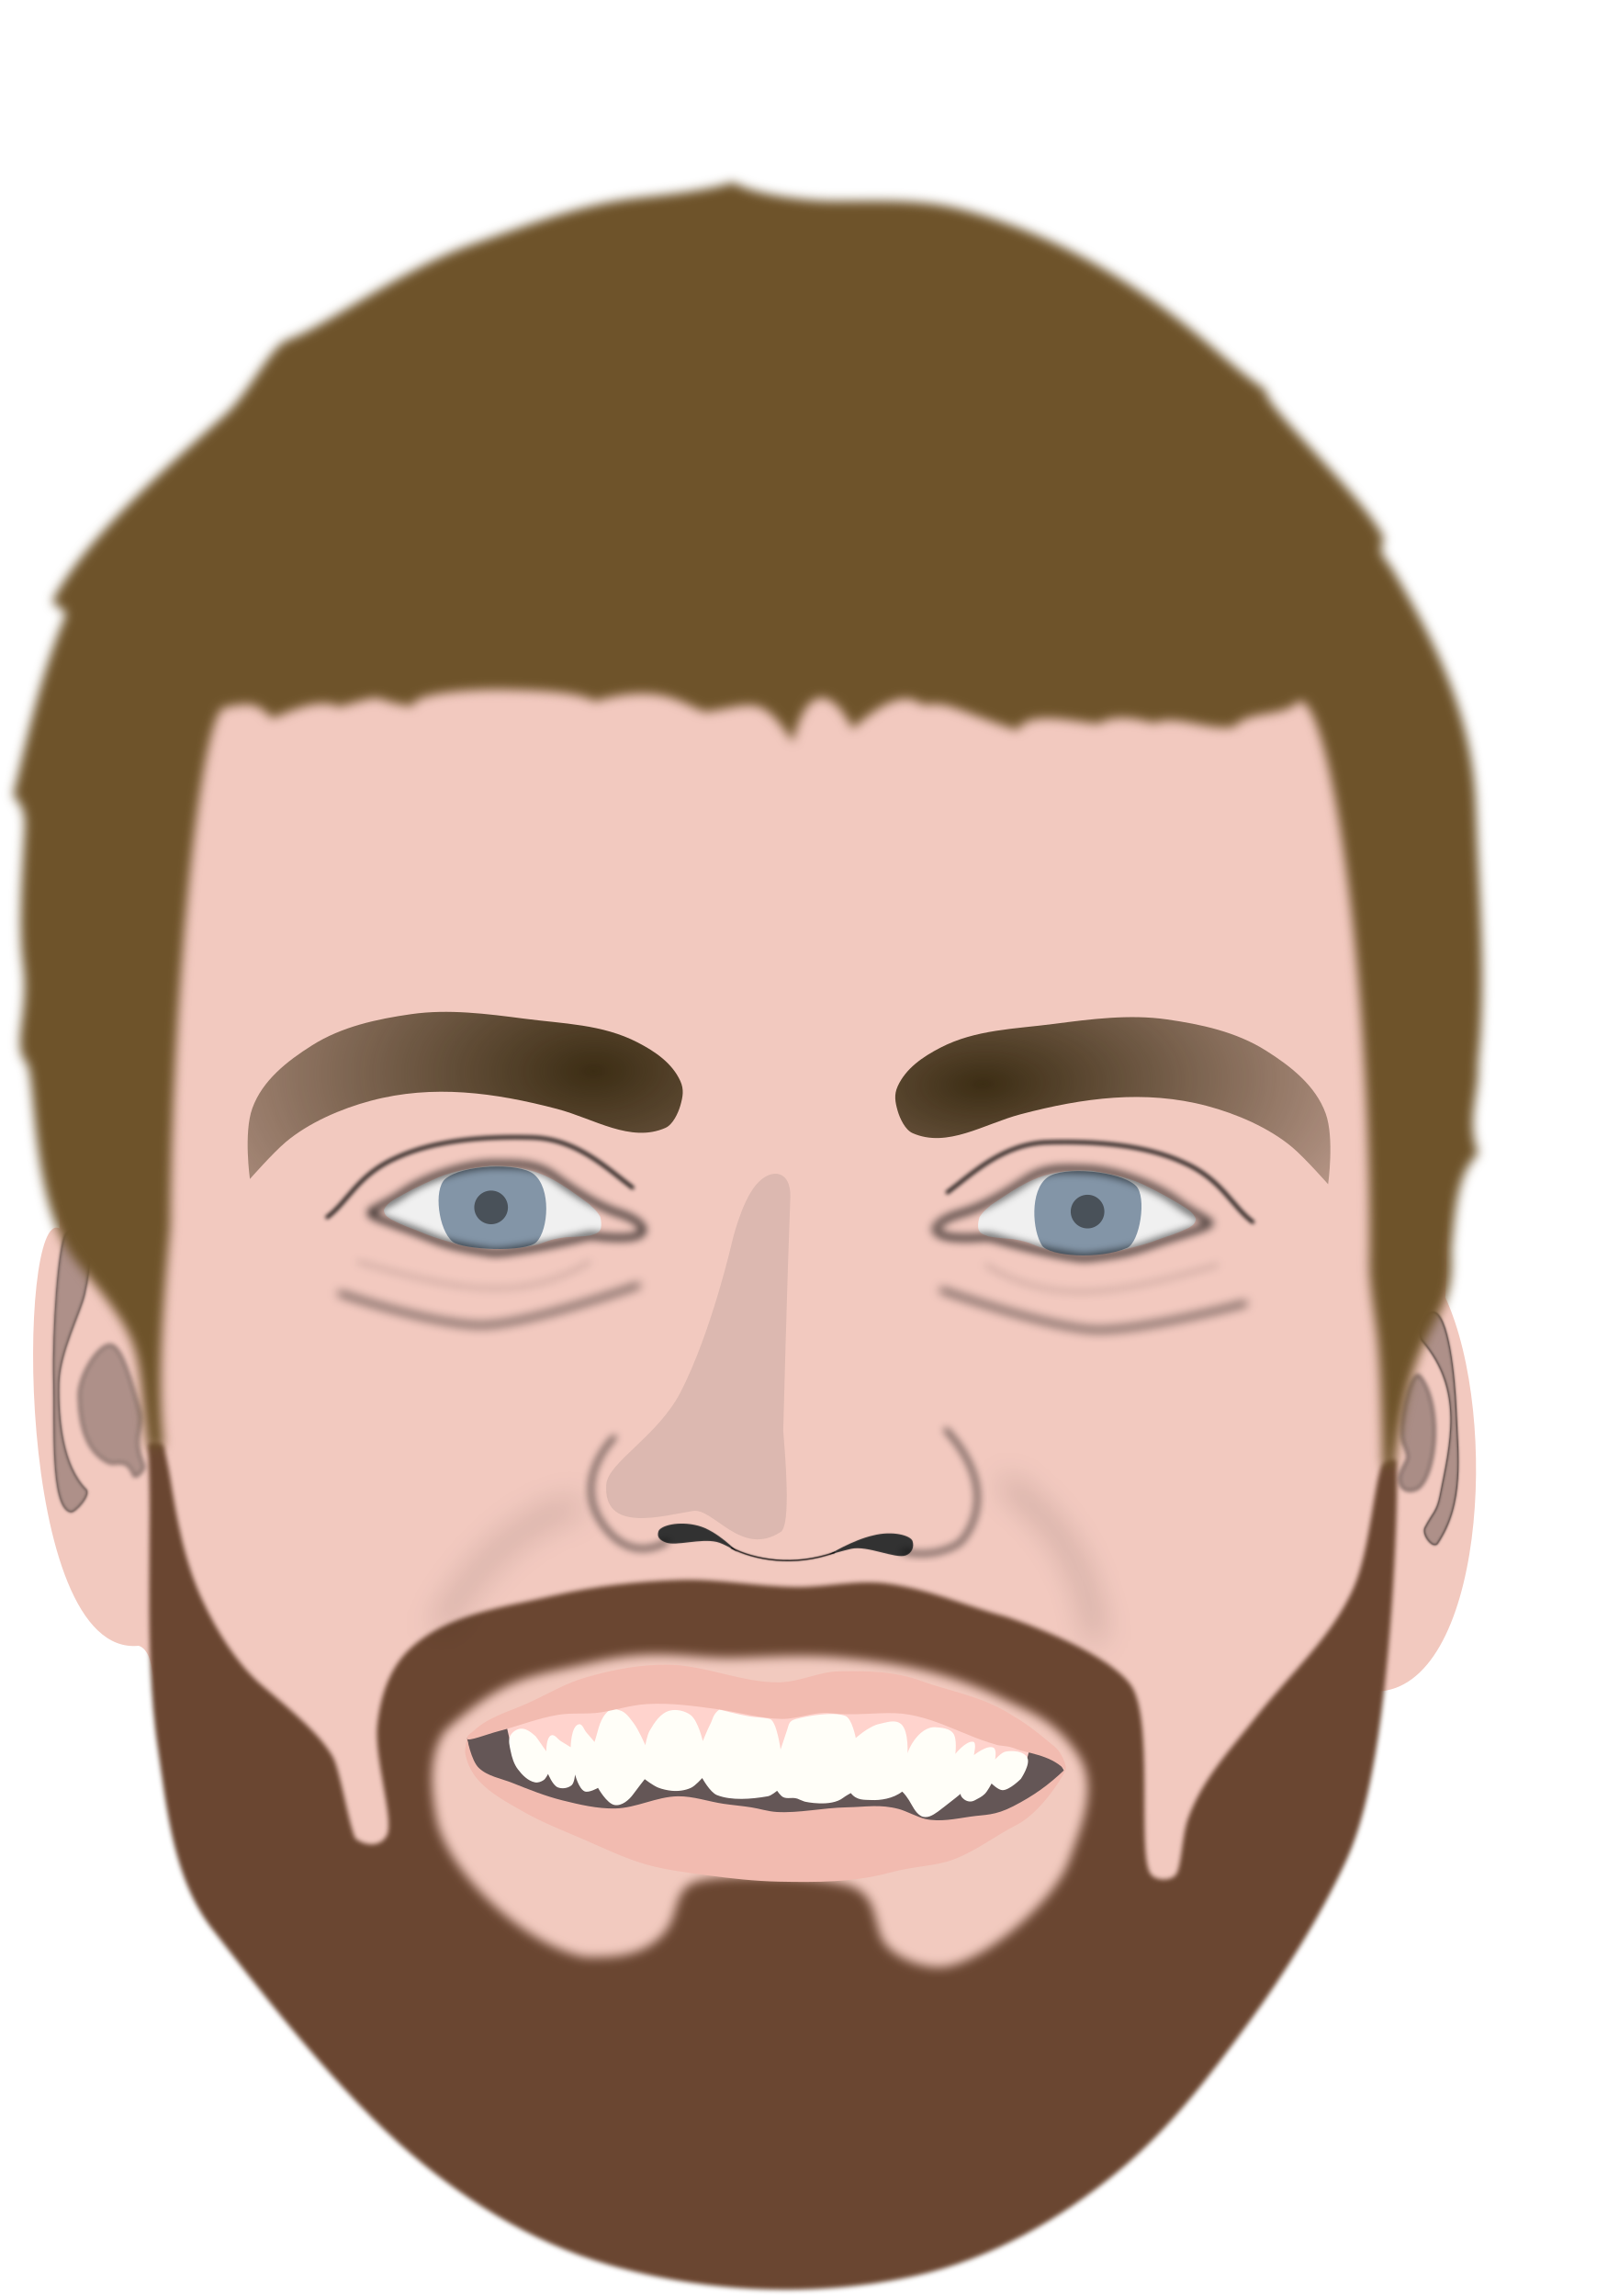
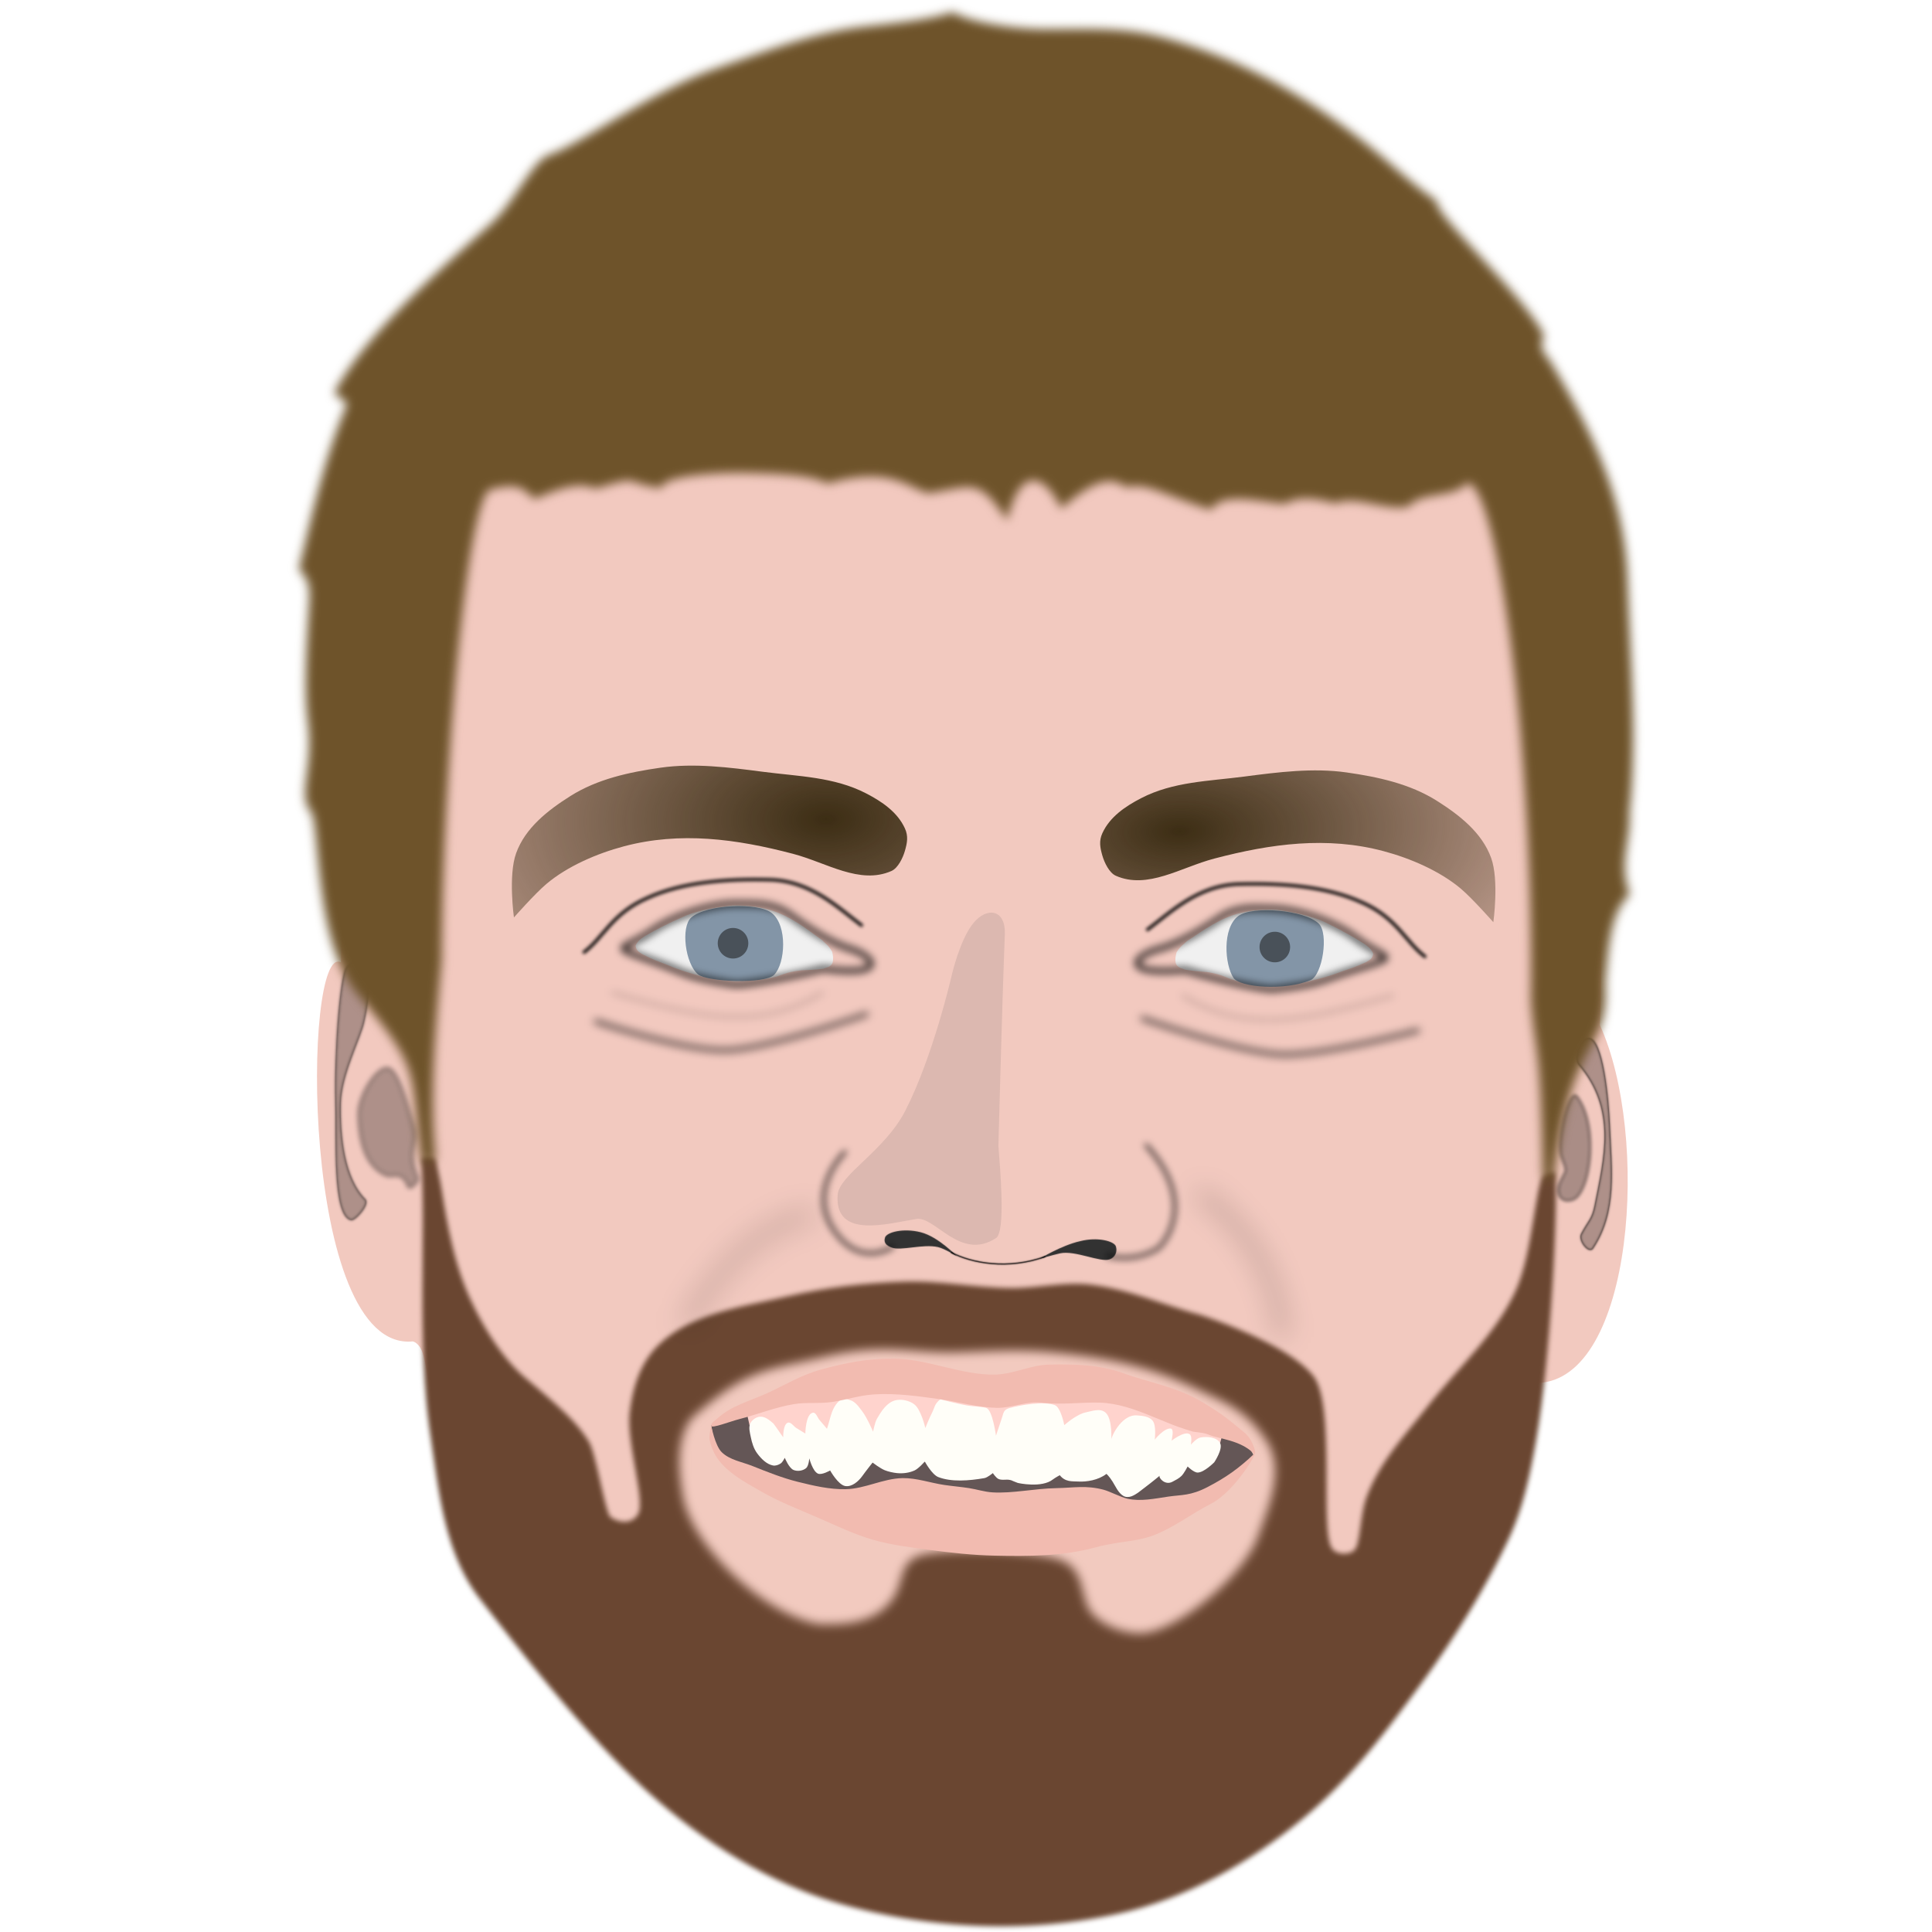
- <svg xmlns="http://www.w3.org/2000/svg" xmlns:ns1="http://www.openswatchbook.org/uri/2009/osb" xmlns:xlink="http://www.w3.org/1999/xlink" width="120.796mm" height="171.357mm" viewBox="0 0 120.796 171.357" version="1.1" id="face">
+ <svg xmlns="http://www.w3.org/2000/svg" xmlns:ns1="http://www.openswatchbook.org/uri/2009/osb" xmlns:xlink="http://www.w3.org/1999/xlink" width="600" height="600" viewBox="0 0 158.75 158.75" version="1.1" id="face">
  <defs id="defs2">
    <linearGradient id="linearGradient878" ns1:paint="gradient">
      <stop style="stop-color:#3f3730;stop-opacity:1;" offset="0" id="stop874" />
      <stop style="stop-color:#3f3730;stop-opacity:0;" offset="1" id="stop876" />
    </linearGradient>
    <linearGradient id="linearGradient1075">
      <stop style="stop-color:#3c2d14;stop-opacity:1;" offset="0" id="stop1071" />
      <stop style="stop-color:#3c2d14;stop-opacity:0;" offset="1" id="stop1073" />
    </linearGradient>
    <filter style="color-interpolation-filters:sRGB" id="filter4803" x="-0.009" width="1.018" y="-0.01" height="1.021">
      <feGaussianBlur stdDeviation="0.44" id="feGaussianBlur4805" />
    </filter>
    <filter style="color-interpolation-filters:sRGB" id="filter4784" x="-0.094" width="1.188" y="-0.044" height="1.088">
      <feGaussianBlur stdDeviation="0.21" id="feGaussianBlur4786" />
    </filter>
    <filter style="color-interpolation-filters:sRGB" id="filter4746" x="-0.106" width="1.212" y="-0.014" height="1.027">
      <feGaussianBlur stdDeviation="0.129" id="feGaussianBlur4748" />
    </filter>
    <filter style="color-interpolation-filters:sRGB" id="filter4750" x="-0.085" width="1.171" y="-0.014" height="1.028">
      <feGaussianBlur stdDeviation="0.109" id="feGaussianBlur4752" />
    </filter>
    <filter style="color-interpolation-filters:sRGB" id="filter4712" x="-0.129" width="1.257" y="-0.039" height="1.078">
      <feGaussianBlur stdDeviation="0.152" id="feGaussianBlur4714" />
    </filter>
    <radialGradient xlink:href="#linearGradient1075" id="radialGradient1077-9" cx="345.059" cy="208.269" fx="345.059" fy="208.269" r="16.239" gradientTransform="matrix(-3.112419,0.04493898,-0.02599922,-1.800685,1316.69,572.4711)" gradientUnits="userSpaceOnUse" />
    <radialGradient xlink:href="#linearGradient1075" id="radialGradient1079-3" cx="372.77" cy="205.434" fx="372.77" fy="205.434" r="16.239" gradientTransform="matrix(2.799688,-0.08521338,0.0437756,1.438246,-786.2816,-49.77381)" gradientUnits="userSpaceOnUse" />
    <filter style="color-interpolation-filters:sRGB" id="filter4188" x="-0.048" width="1.095" y="-0.412" height="1.823">
      <feGaussianBlur stdDeviation="0.371" id="feGaussianBlur4190" />
    </filter>
    <filter style="color-interpolation-filters:sRGB" id="filter4116" x="-0.041" width="1.082" y="-0.305" height="1.61">
      <feGaussianBlur stdDeviation="0.413" id="feGaussianBlur4118" />
    </filter>
    <filter style="color-interpolation-filters:sRGB" id="filter4152" x="-0.016" width="1.032" y="-0.061" height="1.121">
      <feGaussianBlur stdDeviation="0.164" id="feGaussianBlur4154" />
    </filter>
    <filter style="color-interpolation-filters:sRGB" id="filter2700" x="-0.04" width="1.08" y="-0.122" height="1.244">
      <feGaussianBlur stdDeviation="0.364" id="feGaussianBlur2702" />
    </filter>
    <filter style="color-interpolation-filters:sRGB" id="filter2752" x="-0.057" width="1.113" y="-0.099" height="1.198">
      <feGaussianBlur stdDeviation="0.148" id="feGaussianBlur2754" />
    </filter>
    <filter style="color-interpolation-filters:sRGB" id="filter4188-5" x="-0.048" width="1.095" y="-0.412" height="1.823">
      <feGaussianBlur stdDeviation="0.371" id="feGaussianBlur4190-5" />
    </filter>
    <filter style="color-interpolation-filters:sRGB" id="filter4116-2" x="-0.041" width="1.082" y="-0.305" height="1.61">
      <feGaussianBlur stdDeviation="0.413" id="feGaussianBlur4118-7" />
    </filter>
    <filter style="color-interpolation-filters:sRGB" id="filter4152-1" x="-0.016" width="1.032" y="-0.061" height="1.121">
      <feGaussianBlur stdDeviation="0.164" id="feGaussianBlur4154-5" />
    </filter>
    <filter style="color-interpolation-filters:sRGB" id="filter2700-4" x="-0.04" width="1.08" y="-0.122" height="1.244">
      <feGaussianBlur stdDeviation="0.364" id="feGaussianBlur2702-0" />
    </filter>
    <filter style="color-interpolation-filters:sRGB" id="filter2752-1" x="-0.057" width="1.113" y="-0.099" height="1.198">
      <feGaussianBlur stdDeviation="0.148" id="feGaussianBlur2754-3" />
    </filter>
    <filter style="color-interpolation-filters:sRGB" id="filter6158" x="-0.026" width="1.051" y="-0.354" height="1.708">
      <feGaussianBlur stdDeviation="0.079" id="feGaussianBlur6160" />
    </filter>
    <filter style="color-interpolation-filters:sRGB" id="filter6120" x="-0.122" width="1.243" y="-0.082" height="1.164">
      <feGaussianBlur stdDeviation="0.311" id="feGaussianBlur6122" />
    </filter>
    <filter style="color-interpolation-filters:sRGB" id="filter6124" x="-0.126" width="1.252" y="-0.072" height="1.144">
      <feGaussianBlur stdDeviation="0.311" id="feGaussianBlur6126" />
    </filter>
    <filter style="color-interpolation-filters:sRGB" id="filter6140" x="-0.02" width="1.041" y="-0.076" height="1.152">
      <feGaussianBlur stdDeviation="0.058" id="feGaussianBlur6142" />
    </filter>
    <filter style="color-interpolation-filters:sRGB" id="filter6136" x="-0.022" width="1.043" y="-0.061" height="1.122">
      <feGaussianBlur stdDeviation="0.058" id="feGaussianBlur6138" />
    </filter>
    <filter style="color-interpolation-filters:sRGB" id="filter1146" x="-0.396" width="1.792" y="-0.228" height="1.455">
      <feGaussianBlur stdDeviation="1.214" id="feGaussianBlur1148" />
    </filter>
    <filter style="color-interpolation-filters:sRGB" id="filter1170" x="-0.271" width="1.542" y="-0.31" height="1.62">
      <feGaussianBlur stdDeviation="1.276" id="feGaussianBlur1172" />
    </filter>
    <filter style="color-interpolation-filters:sRGB" id="filter6366" x="-0.019" width="1.038" y="-0.032" height="1.064">
      <feGaussianBlur stdDeviation="0.424" id="feGaussianBlur6368" />
    </filter>
    <filter style="color-interpolation-filters:sRGB" id="filter6386" x="-0.005" width="1.01" y="-0.007" height="1.015">
      <feGaussianBlur stdDeviation="0.211" id="feGaussianBlur6388" />
    </filter>
  </defs>
-   <g style="display:inline;opacity:1" id="g5798" transform="translate(-389.7048,-120.2944)">
+   <g style="display:inline;opacity:1" id="g5798" transform="translate(-366.1279,-132.9017)">
    <g id="face" transform="matrix(1,0,0,1.000001,196.6993,-12.72498)">
      <path id="path4841" d="m 250.366,161.344 c -5.866,0.205 -11.723,1.021 -17.378,2.325 -9.264,2.137 -19.651,4.676 -25.983,11.767 -5.49,6.148 -6.007,15.444 -7.598,23.532 -1.66,8.442 -1.961,25.737 -1.961,25.737 -3.161,-1.761 -3.384,32.046 5.899,31.144 0,0 0.564,0.086 0.853,1.076 0.441,1.512 0.79,4.893 1.827,11.411 0,0 0.492,6.372 6.375,12.255 23.109,33.857 58.103,26.295 73.304,3.522 1.946,-2.915 6.385,-7.868 8.99,-17.288 0,0 1.083,-4.273 1.045,-7.56 7.958,-0.206 9.284,-20.377 5.148,-29.414 0,0 1.918,-41.472 -9.805,-56.621 -5.214,-6.738 -14.933,-8.86 -23.286,-10.54 -5.69,-1.144 -11.563,-1.551 -17.428,-1.346 z" style="display:inline;opacity:1;fill:#f2c9bf;fill-opacity:1;stroke:none;stroke-width:0.245;stroke-linecap:butt;stroke-linejoin:miter;stroke-miterlimit:4;stroke-dasharray:none;stroke-opacity:1" />
      <path id="path6346" d="m 398.598,222.826 c -0.278,0.02 -0.5,0.19 -0.477,0.521 0.426,5.999 -0.411,16.099 0.779,24.094 0.759,5.098 1.253,10.621 4.424,14.686 3.092,3.964 9.117,11.89 14.971,17.18 4.85,4.383 10.682,8.03 16.965,9.836 7.952,2.286 16.735,2.674 24.807,0.855 5.951,-1.341 11.559,-4.515 16.252,-8.412 4.22,-3.504 7.31,-7.622 10.551,-12.047 2.827,-3.86 5.675,-8.424 7.699,-12.76 1.273,-2.727 1.908,-5.73 2.424,-8.695 1.347,-7.746 1.923,-20.589 1.711,-23.523 -0.041,-0.569 -0.835,-0.339 -1.141,0.143 -0.615,0.966 -0.943,6.738 -2.281,9.836 -1.722,3.987 -5.159,6.992 -7.842,10.408 -2.086,2.656 -4.304,4.971 -5.484,8.135 -0.582,1.559 -0.546,4.184 -1.074,4.695 -0.479,0.464 -1.622,0.41 -1.996,-0.143 -1.113,-1.646 0.36,-12.725 -1.645,-15.289 -2.305,-2.949 -9.988,-5.418 -9.988,-5.418 -3.47,-0.93 -6.05,-2.19 -9.609,-2.674 -2.403,-0.326 -4.846,0.311 -7.271,0.285 -3.142,-0.034 -6.268,-0.671 -9.408,-0.57 -3.446,0.11 -6.907,0.502 -10.266,1.283 -3.967,0.923 -8.396,1.439 -11.396,4.193 -1.724,1.583 -2.437,3.839 -2.699,6.164 -0.303,2.695 1.397,7.74 0.762,8.941 -0.444,0.839 -1.55,0.96 -2.539,0.25 -0.589,-1.306 -1.228,-5.617 -1.857,-6.654 -1.021,-1.683 -2.655,-3.138 -5.633,-5.648 -2.036,-1.717 -3.752,-4.542 -4.865,-6.961 -1.417,-3.078 -2.042,-6.49 -2.566,-9.838 -0.133,-0.846 -0.498,-2.494 -0.498,-2.494 -0.196,-0.269 -0.529,-0.399 -0.807,-0.379 z" style="display:inline;opacity:1;fill:#6a4631;fill-opacity:1;fill-rule:evenodd;stroke:none;stroke-width:0.286;stroke-linecap:butt;stroke-linejoin:miter;stroke-miterlimit:4;stroke-dasharray:none;stroke-opacity:1;filter:url(#filter6386)" transform="matrix(0.9264269,0,0,0.9264269,-164.7804,34.18248)" />
      <path transform="matrix(0.9264269,0,0,0.9264269,-164.7804,34.18248)" id="path6348" d="m 422.072,246.087 c 4.935,-4.47 6.809,-4.279 11.59,-5.423 5.506,-1.318 7.883,-0.338 11.791,-0.423 2.639,-0.057 5.302,-0.308 8.517,-0.017 4.851,0.438 8.755,1.204 13.123,3.358 1.961,0.967 4.126,1.616 5.993,4.513 1.62,2.515 0.258,5.666 -0.754,8.481 -1.163,3.237 -6.533,7.931 -9.866,8.531 -1.718,0.31 -4.591,-0.769 -5.25,-2.317 -0.62,-1.456 -0.466,-3.069 -2.004,-3.947 -1.839,-1.05 -11.379,-1.4 -13.292,-0.411 -1.421,0.734 -1.057,2.486 -2.097,3.821 -1.842,2.363 -4.953,2.068 -6.416,2.103 -4.85,-0.85 -11.14,-6.812 -12.049,-11.139 -0.437,-2.348 -0.706,-5.207 0.713,-7.128 z" style="display:inline;opacity:1;fill:#f2cabf;fill-opacity:1;stroke:none;stroke-width:0.265px;stroke-linecap:butt;stroke-linejoin:miter;stroke-opacity:1;filter:url(#filter6366)" />
      <path id="path842" d="m 227.865,262.744 0.372,2.118 2.574,1.838 13.604,3.064 21.632,-0.49 5.331,-2.574 1.042,-1.532 -0.674,-1.226 -14.768,-4.841 -20.774,0.858 z" style="display:inline;opacity:1;fill:#645656;fill-opacity:1;stroke:none;stroke-width:0.245px;stroke-linecap:butt;stroke-linejoin:miter;stroke-opacity:1" />
      <path id="path839" d="m 231.056,262.901 -0.306,-1.348 10.601,-3.064 9.743,1.103 12.685,1.164 6.25,2.145 -0.345,1.3 c -13.292,2.83 -28.782,2.233 -38.628,-1.3 z" style="display:inline;opacity:1;fill:#ffd3cd;fill-opacity:1;stroke:none;stroke-width:0.245px;stroke-linecap:butt;stroke-linejoin:miter;stroke-opacity:1" />
      <path id="path2174" d="m 269.684,264.201 c -0.271,-0.493 -1.072,-0.559 -1.625,-0.455 -0.32,0.06 -0.779,0.588 -0.779,0.588 0,0 0.14,-0.717 -0.109,-0.869 -0.447,-0.272 -1.473,0.542 -1.473,0.542 0,-0.073 0.235,-0.951 -0.065,-0.997 -0.529,-0.081 -1.322,0.91 -1.322,0.91 0,0 0.156,-1.153 -0.173,-1.56 -0.287,-0.355 -0.844,-0.402 -1.3,-0.433 -1.33,-0.09 -2.237,2.003 -2.102,2.123 0,0 0.138,-1.845 -0.477,-2.362 -0.443,-0.372 -1.081,-0.118 -1.647,-2e-5 -0.335,0.07 -0.638,0.257 -0.932,0.433 -0.287,0.173 -0.802,0.607 -0.802,0.607 0,0 -0.272,-1.454 -0.78,-1.647 -0.873,-0.332 -2.768,-0.019 -3.705,0.238 -0.493,0.135 -0.492,0.352 -0.628,0.78 -0.143,0.449 -0.498,1.495 -0.498,1.495 0,0 -0.278,-2.075 -0.78,-2.275 -0.265,-0.106 -1.081,-0.122 -1.552,-0.2 -0.802,-0.132 -2.239,-0.515 -2.239,-0.515 -0.486,0.371 -0.476,0.708 -0.672,1.083 -0.215,0.413 -0.563,1.278 -0.563,1.278 0,0 -0.34,-1.514 -0.91,-1.95 -0.402,-0.307 -1.072,-0.457 -1.56,-0.325 -0.702,0.19 -1.126,0.868 -1.495,1.495 -0.19,0.324 -0.325,1.083 -0.325,1.083 0,0 -0.502,-1.17 -0.888,-1.668 -0.282,-0.364 -0.573,-0.818 -1.018,-0.932 -0.353,-0.09 -0.599,-0.285 -1.062,0.26 -0.489,0.576 -0.576,1.389 -0.823,2.102 0,0 -0.399,-0.481 -0.607,-0.715 -0.183,-0.206 -0.293,-0.663 -0.563,-0.607 -0.593,0.123 -0.607,1.712 -0.607,1.712 0,0 -0.49,-0.304 -0.737,-0.455 -0.238,-0.145 -0.454,-0.532 -0.715,-0.433 -0.389,0.148 -0.368,1.192 -0.368,1.192 -0.277,-0.365 -0.531,-0.777 -0.802,-1.127 -0.307,-0.267 -0.677,-0.583 -1.083,-0.563 -0.318,0.015 -0.652,0.239 -0.802,0.52 -0.18,0.338 -0.054,0.773 0.022,1.148 0.096,0.48 0.246,0.975 0.542,1.365 0.324,0.427 0.753,0.871 1.278,0.975 0.22,0.043 0.466,-0.046 0.65,-0.173 0.153,-0.106 0.325,-0.455 0.325,-0.455 0,0 0.339,0.837 0.715,0.997 0.322,0.137 0.772,0.074 1.04,-0.152 0.215,-0.181 0.26,-0.802 0.26,-0.802 0,0 0.271,1.069 0.715,1.257 0.316,0.133 0.997,-0.26 0.997,-0.26 0,0 0.652,1.174 1.235,1.278 0.543,0.097 1.099,-0.387 1.408,-0.823 0.266,-0.375 0.845,-1.105 0.845,-1.105 0,0 0.611,0.47 0.997,0.628 0.29,0.119 0.707,0.208 1.018,0.238 0.479,0.046 0.992,-0.018 1.43,-0.217 0.34,-0.154 0.845,-0.737 0.845,-0.737 0,0 0.582,1.074 1.105,1.278 1.075,0.42 2.53,0.307 3.791,0.087 0.265,-0.046 0.693,-0.412 0.693,-0.412 0,0 0.257,0.381 0.455,0.477 0.287,0.139 0.642,0.015 0.953,0.087 0.218,0.05 0,0 0.628,0.238 0.06,0.023 1.982,0.443 2.903,-0.282 0.173,-0.136 0.563,-0.347 0.563,-0.347 0.456,0.573 1.005,0.492 1.538,0.52 0.655,0.034 1.622,-0.105 2.295,-0.628 0,0 0.194,0.143 0.509,0.64 0.24,0.379 0.463,0.935 0.9,1.18 0.189,0.106 0.447,0.097 0.65,0.022 0.413,-0.152 0.817,-0.518 1.17,-0.78 0.419,-0.311 1.148,-0.91 1.148,-0.91 -0.115,0.153 0.432,0.821 1.04,0.498 0.262,-0.139 0.539,-0.271 0.749,-0.48 0.22,-0.218 0.507,-0.777 0.507,-0.777 0,0 0.503,0.5 0.823,0.498 0.535,-0.003 1.365,-0.845 1.365,-0.845 0,0 0.742,-1.099 0.477,-1.582 z" style="display:inline;opacity:1;fill:#fffef8;fill-opacity:1;stroke:none;stroke-width:0.074;stroke-linecap:butt;stroke-linejoin:miter;stroke-miterlimit:4;stroke-dasharray:none;stroke-opacity:1" />
      <path id="path2181" d="m 250.965,268.252 c 1.676,0.1 3.451,-0.314 5.243,-0.347 1.488,-0.027 2.461,-0.251 3.9,0.13 0.506,0.134 1.439,0.623 1.95,0.737 1.101,0.245 2.264,-0.01 3.38,-0.173 1.088,-0.159 1.804,-0.055 3.206,-0.78 1.524,-0.788 2.595,-1.554 3.846,-2.741 0.381,-0.361 -1.501,3.062 -3.586,4.127 -1.621,0.829 -2.898,1.855 -4.539,2.518 -1.525,0.617 -2.918,0.508 -4.968,1.062 -2.68,0.725 -5.483,0.724 -8.258,0.666 -1.798,-0.037 -3.591,-0.238 -5.373,-0.477 -1.542,-0.206 -3.098,-0.394 -4.593,-0.823 -1.601,-0.46 -3.107,-1.203 -4.636,-1.863 -1.519,-0.655 -3.071,-1.257 -4.506,-2.08 -1.161,-0.666 -2.393,-1.307 -3.293,-2.297 -0.514,-0.565 -0.832,-1.205 -0.997,-1.95 -0.078,-0.354 0.125,-1.219 0.125,-1.219 0,0 0.305,1.667 0.871,2.215 0.66,0.638 1.66,0.787 2.513,1.127 1.222,0.486 2.45,0.982 3.726,1.3 1.29,0.321 2.614,0.633 3.943,0.607 1.589,-0.031 3.091,-0.887 4.68,-0.91 1.156,-0.017 2.279,0.396 3.423,0.563 0.677,0.099 1.36,0.155 2.037,0.26 0.638,0.099 1.262,0.308 1.907,0.347 z" style="display:inline;opacity:1;fill:#f2bbb0;fill-opacity:1;stroke:none;stroke-width:0.074;stroke-linecap:butt;stroke-linejoin:miter;stroke-miterlimit:4;stroke-dasharray:none;stroke-opacity:1" />
      <path id="path2179" d="m 251.339,261.308 c -1.565,-0.027 -3.093,-0.484 -4.642,-0.704 -1.78,-0.252 -3.639,-0.516 -5.433,-0.403 -1.202,0.076 -2.217,0.427 -3.406,0.616 -1.051,0.167 -2.137,0.012 -3.187,0.184 -1.526,0.25 -2.975,0.843 -4.473,1.226 -0.773,0.197 -2.317,0.808 -2.329,0.552 -0.012,-0.265 0.31,-0.418 0.521,-0.613 1.095,-1.009 2.625,-1.411 3.983,-2.022 1.522,-0.685 2.835,-1.512 4.443,-1.961 2.115,-0.59 3.963,-0.953 6.159,-0.919 2.688,0.041 5.586,1.394 8.273,1.31 1.501,-0.047 2.88,-0.79 4.381,-0.82 2.153,-0.043 4.188,-0.006 6.189,0.735 1.929,0.715 4.33,1.087 6.434,2.359 1.275,0.771 1.867,1.178 3.464,2.523 0.741,0.625 1.058,2.029 0.694,1.66 -1.043,-1.057 -2.877,-1.197 -3.539,-1.47 -0.559,-0.231 -0.807,-0.206 -1.406,-0.295 0,0 -1.07,-0.315 -1.723,-0.584 -0.4,-0.165 -0.905,-0.364 -1.72,-0.7 -1.347,-0.555 -2.772,-1.06 -4.228,-1.103 -1.541,-0.045 -3.115,0.203 -4.78,0 -1.225,-0.149 -2.443,0.45 -3.677,0.429 z" style="display:inline;opacity:1;fill:#f2bbb0;fill-opacity:1;stroke:none;stroke-width:0.049;stroke-linecap:butt;stroke-linejoin:miter;stroke-miterlimit:4;stroke-dasharray:none;stroke-opacity:1" />
      <path transform="matrix(0.9264269,0,0,0.9264269,-164.7804,34.18248)" id="path4324" d="m 421.61,237.859 c 0,0 4.178,-8.533 11.291,-9.879" style="display:inline;opacity:1;fill:none;stroke:#000000;stroke-width:0.218;stroke-linecap:butt;stroke-linejoin:miter;stroke-miterlimit:4;stroke-dasharray:none;stroke-opacity:1;filter:url(#filter1170)" />
      <path transform="matrix(0.9264269,0,0,0.9264269,-164.7804,34.18248)" id="path4328" d="m 474.434,238.867 c -0.014,-0.207 0.147,-7.567 -7.359,-12.803" style="display:inline;opacity:1;fill:none;stroke:#000000;stroke-width:0.218;stroke-linecap:butt;stroke-linejoin:miter;stroke-miterlimit:4;stroke-dasharray:none;stroke-opacity:1;filter:url(#filter1146)" />
      <path transform="matrix(0.9264269,0,0,0.9264269,-164.7804,34.18248)" id="path6043" d="m 445.603,231.709 c 0,0 -1.613,-1.714 -3.176,-2.117 -1.563,-0.403 -3.024,0 -3.176,0.454 -0.151,0.454 0.092,0.721 0.605,0.907 0.832,0.302 2.754,-0.347 4.083,-0.05 0.601,0.134 1.663,0.806 1.663,0.806 z" style="display:inline;opacity:1;fill:#323232;fill-opacity:1;stroke:none;stroke-width:0.265px;stroke-linecap:butt;stroke-linejoin:miter;stroke-opacity:1;filter:url(#filter6136)" />
      <path transform="matrix(0.9264269,0,0,0.9264269,-164.7804,34.18248)" id="path6043-6" d="m 452.96,231.946 c -0.007,-0.004 1.946,-1.2 3.585,-1.565 1.563,-0.403 3.024,0 3.176,0.454 0.151,0.454 -0.039,0.97 -0.551,1.157 -0.832,0.302 -3.075,-0.828 -4.404,-0.532 -0.601,0.134 -1.806,0.486 -1.806,0.486 z" style="display:inline;opacity:1;fill:#323232;fill-opacity:1;stroke:none;stroke-width:0.265px;stroke-linecap:butt;stroke-linejoin:miter;stroke-opacity:1;filter:url(#filter6140)" />
      <path transform="matrix(0.9264269,0,0,0.9264269,-164.7804,34.18248)" id="path6060" d="m 462.337,221.78 c 5.041,5.494 1.21,9.174 1.21,9.174 0,0 -1.856,1.408 -4.679,0.702" style="display:inline;opacity:1;fill:none;stroke:#000000;stroke-width:0.238;stroke-linecap:butt;stroke-linejoin:miter;stroke-miterlimit:4;stroke-dasharray:none;stroke-opacity:1;filter:url(#filter6124)" />
      <path transform="matrix(0.9264269,0,0,0.9264269,-164.7804,34.18248)" id="path6062" d="m 440.028,230.811 c 0,0 -2.944,2.159 -5.364,-1.47 -2.419,-3.629 1.109,-6.956 1.109,-6.956" style="display:inline;opacity:1;fill:none;stroke:#000000;stroke-width:0.238;stroke-linecap:butt;stroke-linejoin:miter;stroke-miterlimit:4;stroke-dasharray:none;stroke-opacity:1;filter:url(#filter6120)" />
      <path transform="matrix(0.9264269,0,0,0.9264269,-164.7804,34.18248)" id="path6144" d="m 445.099,231.369 c 1.843,0.976 5.087,1.566 8.365,0.375" style="display:inline;opacity:1;fill:none;stroke:#000000;stroke-width:0.106;stroke-linecap:butt;stroke-linejoin:miter;stroke-miterlimit:4;stroke-dasharray:none;stroke-opacity:1;filter:url(#filter6158)" />
      <path id="path6339" d="m 238.258,243.805 c -0.263,3.675 4.157,2.344 6.472,1.981 1.544,-0.242 3.598,3.493 6.546,1.568 0.791,-0.517 0.337,-5.655 0.19,-7.577 0,0 0.296,-11.429 0.528,-17.368 0.082,-2.085 -1.473,-2.286 -2.581,-0.938 -1.108,1.348 -1.77,4.244 -1.77,4.244 0,0 -1.529,6.704 -3.831,11.187 -1.695,3.3 -5.436,5.263 -5.554,6.904 z" style="display:inline;opacity:1;fill:#525252;fill-opacity:0.133;stroke:none;stroke-width:0.245px;stroke-linecap:butt;stroke-linejoin:miter;stroke-opacity:1" />
      <path transform="matrix(-0.9264269,0,0,0.9264269,803.5894,28.89146)" id="path943-2" d="m 581.402,211.947 c 2.272,-0.156 1.622,-0.754 0.251,-1.462 l -4.469,-2.13 -0.556,3.526 z" style="display:inline;opacity:1;fill:none;fill-opacity:1;stroke:none;stroke-width:0.265;stroke-linecap:butt;stroke-linejoin:miter;stroke-miterlimit:4;stroke-dasharray:none;stroke-opacity:1;filter:url(#filter2752-1)" />
      <path id="path876-5" d="m 266.958,222.961 c 1.39,-0.914 2.725,-1.917 4.427,-2.321 0.974,-0.249 1.981,-0.292 3.002,-0.252 1.336,0.206 2.656,0.453 3.864,0.996 1.591,0.763 2.465,1.292 3.269,1.797 0.388,0.255 0.651,0.53 0.748,0.831 -0.105,0.483 -0.348,0.49 -0.546,0.651 -0.986,0.462 -1.449,0.581 -2.047,0.788 -0.898,0.349 -1.703,0.568 -2.479,0.749 -1.112,0.314 -2.107,0.365 -3.094,0.4 -1.082,-0.057 -2.163,-0.145 -3.236,-0.43 -0.749,-0.203 -0.857,-0.445 -2.272,-0.674 -0.577,-0.051 -1.243,-0.092 -1.813,-0.201 -0.238,-0.124 -0.688,-0.151 -0.758,-0.61 -0.066,-0.428 0.116,-0.857 0.076,-0.805 0.368,-0.569 0.58,-0.634 0.86,-0.921 z" style="display:inline;opacity:1;fill:#f0f0f0;fill-opacity:1;stroke:none;stroke-width:0.245px;stroke-linecap:butt;stroke-linejoin:miter;stroke-opacity:1" />
      <path d="m 274.482,220.464 c -1.363,-0.123 -2.726,2.3e-4 -3.303,0.428 -1.34,0.994 -1.116,4.005 -0.4,5.08 0.53,0.796 4.223,1.086 6.34,0.189 0.972,-0.412 1.512,-3.831 0.672,-4.643 -0.581,-0.561 -1.945,-0.932 -3.309,-1.055 z" style="display:inline;opacity:1;fill:#8395a7;fill-opacity:1;stroke:none;stroke-width:0.245px;stroke-linecap:butt;stroke-linejoin:miter;stroke-opacity:1" id="path883-1" />
      <path transform="matrix(-0.9256616,-0.03764988,-0.03764988,0.9256616,835.2995,52.25078)" id="path1685-0" d="m 591.112,211.176 c -5.042,-1.847 -3.511,-0.958 -0.519,-3.069 1.413,-0.997 4.753,-2.31 7.458,-2.263 0.936,0.051 2.975,-0.19 4.523,0.962 2.473,1.841 4.15,2.682 5.657,3.125 2.269,0.852 2.659,2.396 -2.66,1.674 -4.156,1.038 -7.394,1.469 -7.91,1.391 -4.131,-0.624 -4.109,-0.927 -6.549,-1.821 z" style="display:inline;opacity:1;fill:none;stroke:#000000;stroke-width:0.397;stroke-linecap:butt;stroke-linejoin:miter;stroke-miterlimit:4;stroke-dasharray:none;stroke-opacity:1;paint-order:normal;filter:url(#filter2700-4)" />
      <path transform="matrix(-0.9264269,0,0,0.9264269,827.873,29.545)" id="path935-8" d="m 609.048,207.821 c -2.113,-1.575 -4.532,-4.01 -8.213,-4.11 -3.889,-0.106 -7.795,0.224 -10.827,1.6 -3.23,1.387 -3.942,3.597 -5.743,4.896" style="display:inline;opacity:1;fill:none;stroke:#000000;stroke-width:0.265px;stroke-linecap:butt;stroke-linejoin:miter;stroke-opacity:1;filter:url(#filter4152-1)" />
      <path d="m 596.322,208.02 a 1.356,1.356 0 0 0 -1.357,1.357 1.356,1.356 0 0 0 1.357,1.355 1.356,1.356 0 0 0 1.355,-1.355 1.356,1.356 0 0 0 -1.355,-1.357 z" id="path855-6-4" style="display:inline;opacity:0.551;fill:#1a1a1a;fill-opacity:1;stroke:none;stroke-width:0.265" transform="matrix(-0.9257251,-0.03605366,-0.03605366,0.9257251,833.7578,51.11851)" />
      <path transform="matrix(-0.9264269,0,0,0.9264269,827.873,29.545)" id="path937-7" d="m 584.84,216.661 c 0,0 8.049,2.198 12.004,2.171 3.643,-0.025 12.698,-3.248 12.698,-3.248" style="display:inline;opacity:1;fill:none;stroke:#000000;stroke-width:0.265px;stroke-linecap:butt;stroke-linejoin:miter;stroke-opacity:1;filter:url(#filter4116-2)" />
      <path transform="matrix(-0.9264269,0,0,0.9264269,776.4127,25.78076)" id="path2756-0" d="m 531.596,217.647 c 7.816,2.257 13.052,3.457 18.756,0" style="display:inline;opacity:1;fill:none;stroke:#000000;stroke-width:0.053;stroke-linecap:butt;stroke-linejoin:miter;stroke-miterlimit:4;stroke-dasharray:none;stroke-opacity:1;filter:url(#filter4188-5)" />
      <path transform="matrix(0.9264269,0,0,0.9264269,-164.7804,34.18248)" id="path943" d="m 436.582,206.421 c 2.272,-0.156 1.622,-0.754 0.251,-1.462 l -4.469,-2.13 -0.556,3.526 z" style="display:inline;opacity:1;fill:none;fill-opacity:1;stroke:none;stroke-width:0.265;stroke-linecap:butt;stroke-linejoin:miter;stroke-miterlimit:4;stroke-dasharray:none;stroke-opacity:1;filter:url(#filter2752)" />
      <path id="path876" d="m 236.991,222.885 c -1.353,-0.967 -2.648,-2.022 -4.333,-2.492 -0.964,-0.287 -1.969,-0.369 -2.99,-0.368 -1.343,0.154 -2.671,0.349 -3.9,0.845 -1.619,0.701 -2.513,1.195 -3.336,1.668 -0.398,0.24 -0.671,0.504 -0.78,0.802 0.086,0.487 0.328,0.503 0.52,0.672 0.967,0.5 1.426,0.637 2.015,0.867 0.884,0.383 1.679,0.634 2.448,0.845 1.099,0.357 2.091,0.447 3.076,0.52 1.083,-0.014 2.167,-0.061 3.25,-0.303 0.756,-0.173 0.874,-0.412 2.297,-0.585 0.578,-0.029 1.246,-0.044 1.82,-0.13 0.243,-0.115 0.693,-0.124 0.781,-0.58 0.083,-0.425 -0.083,-0.861 -0.045,-0.807 -0.345,-0.583 -0.554,-0.656 -0.823,-0.953 z" style="display:inline;opacity:1;fill:#f0f0f0;fill-opacity:1;stroke:none;stroke-width:0.245px;stroke-linecap:butt;stroke-linejoin:miter;stroke-opacity:1" />
      <path id="path883" d="m 232.853,220.653 c 1.301,1.045 1.1,4.137 0.199,5.062 -0.781,0.803 -5.521,0.589 -6.266,-0.025 -1.055,-0.871 -1.435,-3.89 -0.563,-4.669 1.205,-1.076 5.511,-1.268 6.63,-0.368 z" style="display:inline;opacity:1;fill:#8395a7;fill-opacity:1;stroke:none;stroke-width:0.245px;stroke-linecap:butt;stroke-linejoin:miter;stroke-opacity:1" />
      <path transform="matrix(0.9264269,0,0,0.9264269,-164.7804,34.18248)" id="path1685" d="m 419.314,205.785 c -5.042,-1.847 -3.511,-0.958 -0.519,-3.069 1.413,-0.997 4.753,-2.31 7.458,-2.263 0.936,0.051 2.975,-0.19 4.523,0.962 2.473,1.841 4.15,2.682 5.657,3.125 2.269,0.852 2.659,2.396 -2.66,1.674 -4.156,1.038 -7.394,1.469 -7.91,1.391 -4.131,-0.624 -4.109,-0.927 -6.549,-1.821 z" style="display:inline;opacity:1;fill:none;stroke:#000000;stroke-width:0.397;stroke-linecap:butt;stroke-linejoin:miter;stroke-miterlimit:4;stroke-dasharray:none;stroke-opacity:1;paint-order:normal;filter:url(#filter2700)" />
      <path d="m 596.322,208.02 a 1.356,1.356 0 0 0 -1.357,1.357 1.356,1.356 0 0 0 1.357,1.355 1.356,1.356 0 0 0 1.355,-1.355 1.356,1.356 0 0 0 -1.355,-1.357 z" id="path855-6" style="display:inline;opacity:0.551;fill:#1a1a1a;fill-opacity:1;stroke:none;stroke-width:0.265" transform="matrix(0.9264269,0,0,0.9264269,-322.787,29.15953)" />
      <path transform="matrix(0.9264269,0,0,0.9264269,-164.7804,34.18248)" id="path935" d="m 437.249,202.43 c -2.113,-1.575 -4.532,-4.01 -8.213,-4.11 -3.889,-0.106 -7.795,0.224 -10.827,1.6 -3.23,1.387 -3.942,3.597 -5.743,4.896" style="display:inline;opacity:1;fill:none;stroke:#000000;stroke-width:0.265px;stroke-linecap:butt;stroke-linejoin:miter;stroke-opacity:1;filter:url(#filter4152)" />
      <path transform="matrix(0.9264269,0,0,0.9264269,-164.7804,34.18248)" id="path937" d="m 413.469,210.842 c 0,0 7.622,2.626 11.576,2.599 3.643,-0.025 12.698,-3.248 12.698,-3.248" style="display:inline;opacity:1;fill:none;stroke:#000000;stroke-width:0.265px;stroke-linecap:butt;stroke-linejoin:miter;stroke-opacity:1;filter:url(#filter4116)" />
      <path transform="matrix(0.9264269,0,0,0.9264269,-164.7804,34.18248)" id="path2756" d="m 414.993,208.319 c 7.816,2.257 13.052,3.457 18.756,0" style="display:inline;opacity:1;fill:none;stroke:#000000;stroke-width:0.053;stroke-linecap:butt;stroke-linejoin:miter;stroke-miterlimit:4;stroke-dasharray:none;stroke-opacity:1;filter:url(#filter4188)" />
      <path id="path846" d="m 261.111,217.585 c 2.608,1.152 5.331,-0.684 8.089,-1.409 4.661,-1.226 9.268,-1.85 13.91,-0.613 2.198,0.586 4.626,1.626 6.364,3.094 0.936,0.791 2.661,2.746 2.661,2.746 0,0 0.482,-3.449 -0.181,-5.28 -0.752,-2.078 -2.593,-3.517 -4.462,-4.697 -2.212,-1.396 -4.825,-1.96 -7.415,-2.329 -2.754,-0.392 -5.637,-0.023 -8.395,0.337 -2.94,0.384 -5.854,0.415 -8.487,1.777 -1.31,0.677 -2.576,1.538 -3.187,2.88 -0.288,0.632 -0.192,1.171 5e-5,1.838 0.162,0.566 0.564,1.417 1.103,1.655 z" style="display:inline;opacity:1;fill:url(#radialGradient1079-3);fill-opacity:1;stroke:none;stroke-width:0.245px;stroke-linecap:butt;stroke-linejoin:miter;stroke-opacity:1" />
      <path id="path846-9" d="m 242.682,217.193 c -2.608,1.152 -5.331,-0.684 -8.089,-1.409 -4.661,-1.226 -9.268,-1.85 -13.91,-0.613 -2.198,0.586 -4.626,1.626 -6.364,3.094 -0.936,0.791 -2.661,2.746 -2.661,2.746 0,0 -0.482,-3.449 0.181,-5.28 0.752,-2.078 2.593,-3.517 4.462,-4.697 2.212,-1.396 4.825,-1.96 7.415,-2.329 2.754,-0.392 5.637,-0.023 8.395,0.337 2.94,0.384 5.854,0.415 8.487,1.777 1.31,0.677 2.576,1.538 3.187,2.88 0.288,0.632 0.192,1.171 -5e-5,1.838 -0.162,0.566 -0.564,1.417 -1.103,1.655 z" style="display:inline;opacity:1;fill:url(#radialGradient1077-9);fill-opacity:1;stroke:none;stroke-width:0.245px;stroke-linecap:butt;stroke-linejoin:miter;stroke-opacity:1" />
      <path transform="matrix(0.9264269,0,0,0.9264269,-164.7804,34.18248)" id="path4680" d="m 500.623,217.554 c 1.76,2.258 1.384,7.533 -0.026,8.94 -0.396,0.395 -1.755,0.623 -1.628,-0.853 0.046,-0.535 0.625,-1.272 0.62,-1.55 -0.008,-0.477 -0.299,-0.907 -0.413,-1.369 -0.354,-1.427 0.762,-6.047 1.447,-5.168 z" style="display:inline;opacity:1;fill:#000000;fill-opacity:0.298;stroke:#000000;stroke-width:0.079;stroke-linecap:butt;stroke-linejoin:miter;stroke-miterlimit:4;stroke-dasharray:none;stroke-opacity:1;filter:url(#filter4712)" />
      <path transform="matrix(0.9264269,0,0,0.9264269,-164.9997,34.03632)" id="path4682" d="m 501.01,214.841 c 3.448,3.992 2.257,8.402 1.447,12.532 -0.247,1.262 -0.594,1.363 -1.214,2.558 -0.276,0.531 0.675,1.737 1.008,1.24 2.169,-3.235 1.65,-7.007 1.499,-10.749 -0.105,-2.58 -0.611,-7.812 -1.86,-7.881 -0.723,-0.04 -1.352,1.751 -0.878,2.3 z" style="display:inline;opacity:1;fill:#000000;fill-opacity:0.282;stroke:#000000;stroke-width:0.079;stroke-linecap:butt;stroke-linejoin:miter;stroke-miterlimit:4;stroke-dasharray:none;stroke-opacity:1;filter:url(#filter4750)" />
      <path transform="matrix(0.9264269,0,0,0.9264269,-164.7804,34.18248)" id="path4716" d="m 393.136,226.701 c -1.886,-1.891 -2.265,-5.593 -2.196,-8.604 0.056,-2.474 1.734,-5.675 2.067,-7.131 1.22,-5.33 -0.438,-6.179 -1.499,-4.858 -0.611,0.761 -1.084,7.843 -0.982,11.782 0.089,3.458 -0.285,10.195 1.359,10.594 0.344,0.084 1.656,-1.377 1.251,-1.783 z" style="display:inline;opacity:1;fill:#000000;fill-opacity:0.282;stroke:#000000;stroke-width:0.079;stroke-linecap:butt;stroke-linejoin:miter;stroke-miterlimit:4;stroke-dasharray:none;stroke-opacity:1;filter:url(#filter4746)" />
      <path transform="matrix(0.9264269,0,0,0.9264269,-164.7804,34.18248)" id="path4754" d="m 396.949,225.537 c -0.513,-1.502 -1.439,-0.768 -1.927,-0.981 -1.982,-0.864 -2.406,-3.229 -2.468,-5.362 -0.047,-1.628 1.518,-4.193 2.524,-4.176 0.941,0.016 1.727,3.031 2.372,5.197 0.483,1.621 -0.712,2.076 0.347,4.516 0.155,0.358 -0.722,1.175 -0.848,0.805 z" style="display:inline;opacity:1;fill:#000000;fill-opacity:0.282;stroke:#000000;stroke-width:0.079;stroke-linecap:butt;stroke-linejoin:miter;stroke-miterlimit:4;stroke-dasharray:none;stroke-opacity:1;filter:url(#filter4784)" />
      <path id="path4849" d="m 212.979,281.898 v 0" style="display:inline;opacity:1;fill:none;stroke:#000000;stroke-width:0.245px;stroke-linecap:butt;stroke-linejoin:miter;stroke-opacity:1" />
      <path d="m 399.404,223.205 -1.283,0.143 c -1.026,-8.238 0.096,-7.976 -5.678,-14.905 -3.905,-4.686 -3.278,-15.186 -4.13,-16.17 -1.217,-1.405 0.265,-3.939 -0.257,-7.93 -0.392,-2.997 -0.046,-7.698 0.121,-10.716 0.05,-0.904 0.053,-1.947 -0.917,-2.823 0.988,-4.146 2.137,-9.576 4.168,-14.414 0.364,-0.867 -1.339,-0.699 -0.879,-1.539 2.837,-5.186 9.461,-10.867 13.777,-14.745 1.97,-1.77 3.693,-5.604 5.09,-6.059 2.766,-0.903 9.191,-5.73 14.768,-7.655 4.351,-1.502 8.747,-3.252 13.355,-3.752 2.553,-0.277 6.039,-0.668 7.698,-1.275 1.553,0.932 5.518,1.509 8.179,1.519 2.776,0.011 5.458,-0.126 8.22,0.269 1.832,0.262 3.781,0.88 5.52,1.485 6.234,2.17 11.979,5.894 16.955,10.231 1.219,1.063 2.699,2.338 4.106,3.274 -0.625,0.849 7.779,8.387 9.493,11.93 -0.633,1.176 0.225,1.741 0.579,2.336 3.699,6.212 6.576,12.093 6.816,19.319 0.245,7.375 0.879,13.959 0.163,20.694 0.129,2.5 -1.006,4.488 0.031,7.2 -1.697,1.514 -1.88,4.548 -2.187,7.846 0.377,6.352 -3.024,4.377 -4.531,17.111 -0.039,0.33 -0.981,0.479 -0.987,0.146 -0.189,-12.275 -0.656,-10.43 -1.06,-15.639 0.299,-21.41 -2.928,-45.955 -5.658,-45.944 -1.239,1.41 -4.109,0.69 -5.231,2.1 -2.12,0.359 -4.721,-1.069 -6.445,-0.297 -1.183,-0.3 -3.169,-0.805 -4.458,0.044 -1.855,-0.094 -5.705,-1.199 -6.555,0.524 -4.75,-1.492 -5.556,-2.406 -7.614,-2.011 -1.236,-1.013 -2.879,-0.636 -5.703,1.899 -1.315,-2.808 -3.567,-4.187 -4.788,1.059 -2.609,-4.018 -3.193,-2.951 -7.042,-2.42 -1.818,-0.556 -3.436,-2.439 -8.92,-0.855 -1.427,-0.918 -6.15,-0.896 -7.153,-0.945 -1.233,-0.06 -7.606,0.091 -7.53,1.349 -3.885,-0.522 -1.498,-1.22 -5.913,0.051 -1.621,-0.852 -4.19,0.47 -5.428,0.92 -1.256,-1.524 -2.251,-1.147 -3.712,-0.901 -2.167,-0.108 -4.404,25.323 -4.463,41.809 -0.537,5.891 -1.105,12.08 -0.517,17.739 z" style="display:inline;opacity:1;fill:#6e532a;fill-opacity:1;stroke:none;stroke-width:0.265px;stroke-linecap:butt;stroke-linejoin:miter;stroke-opacity:1;filter:url(#filter4803)" transform="matrix(0.9264269,0,0,0.9264269,-164.7804,34.18248)" id="path4789" />
    </g>
  </g>
</svg>
